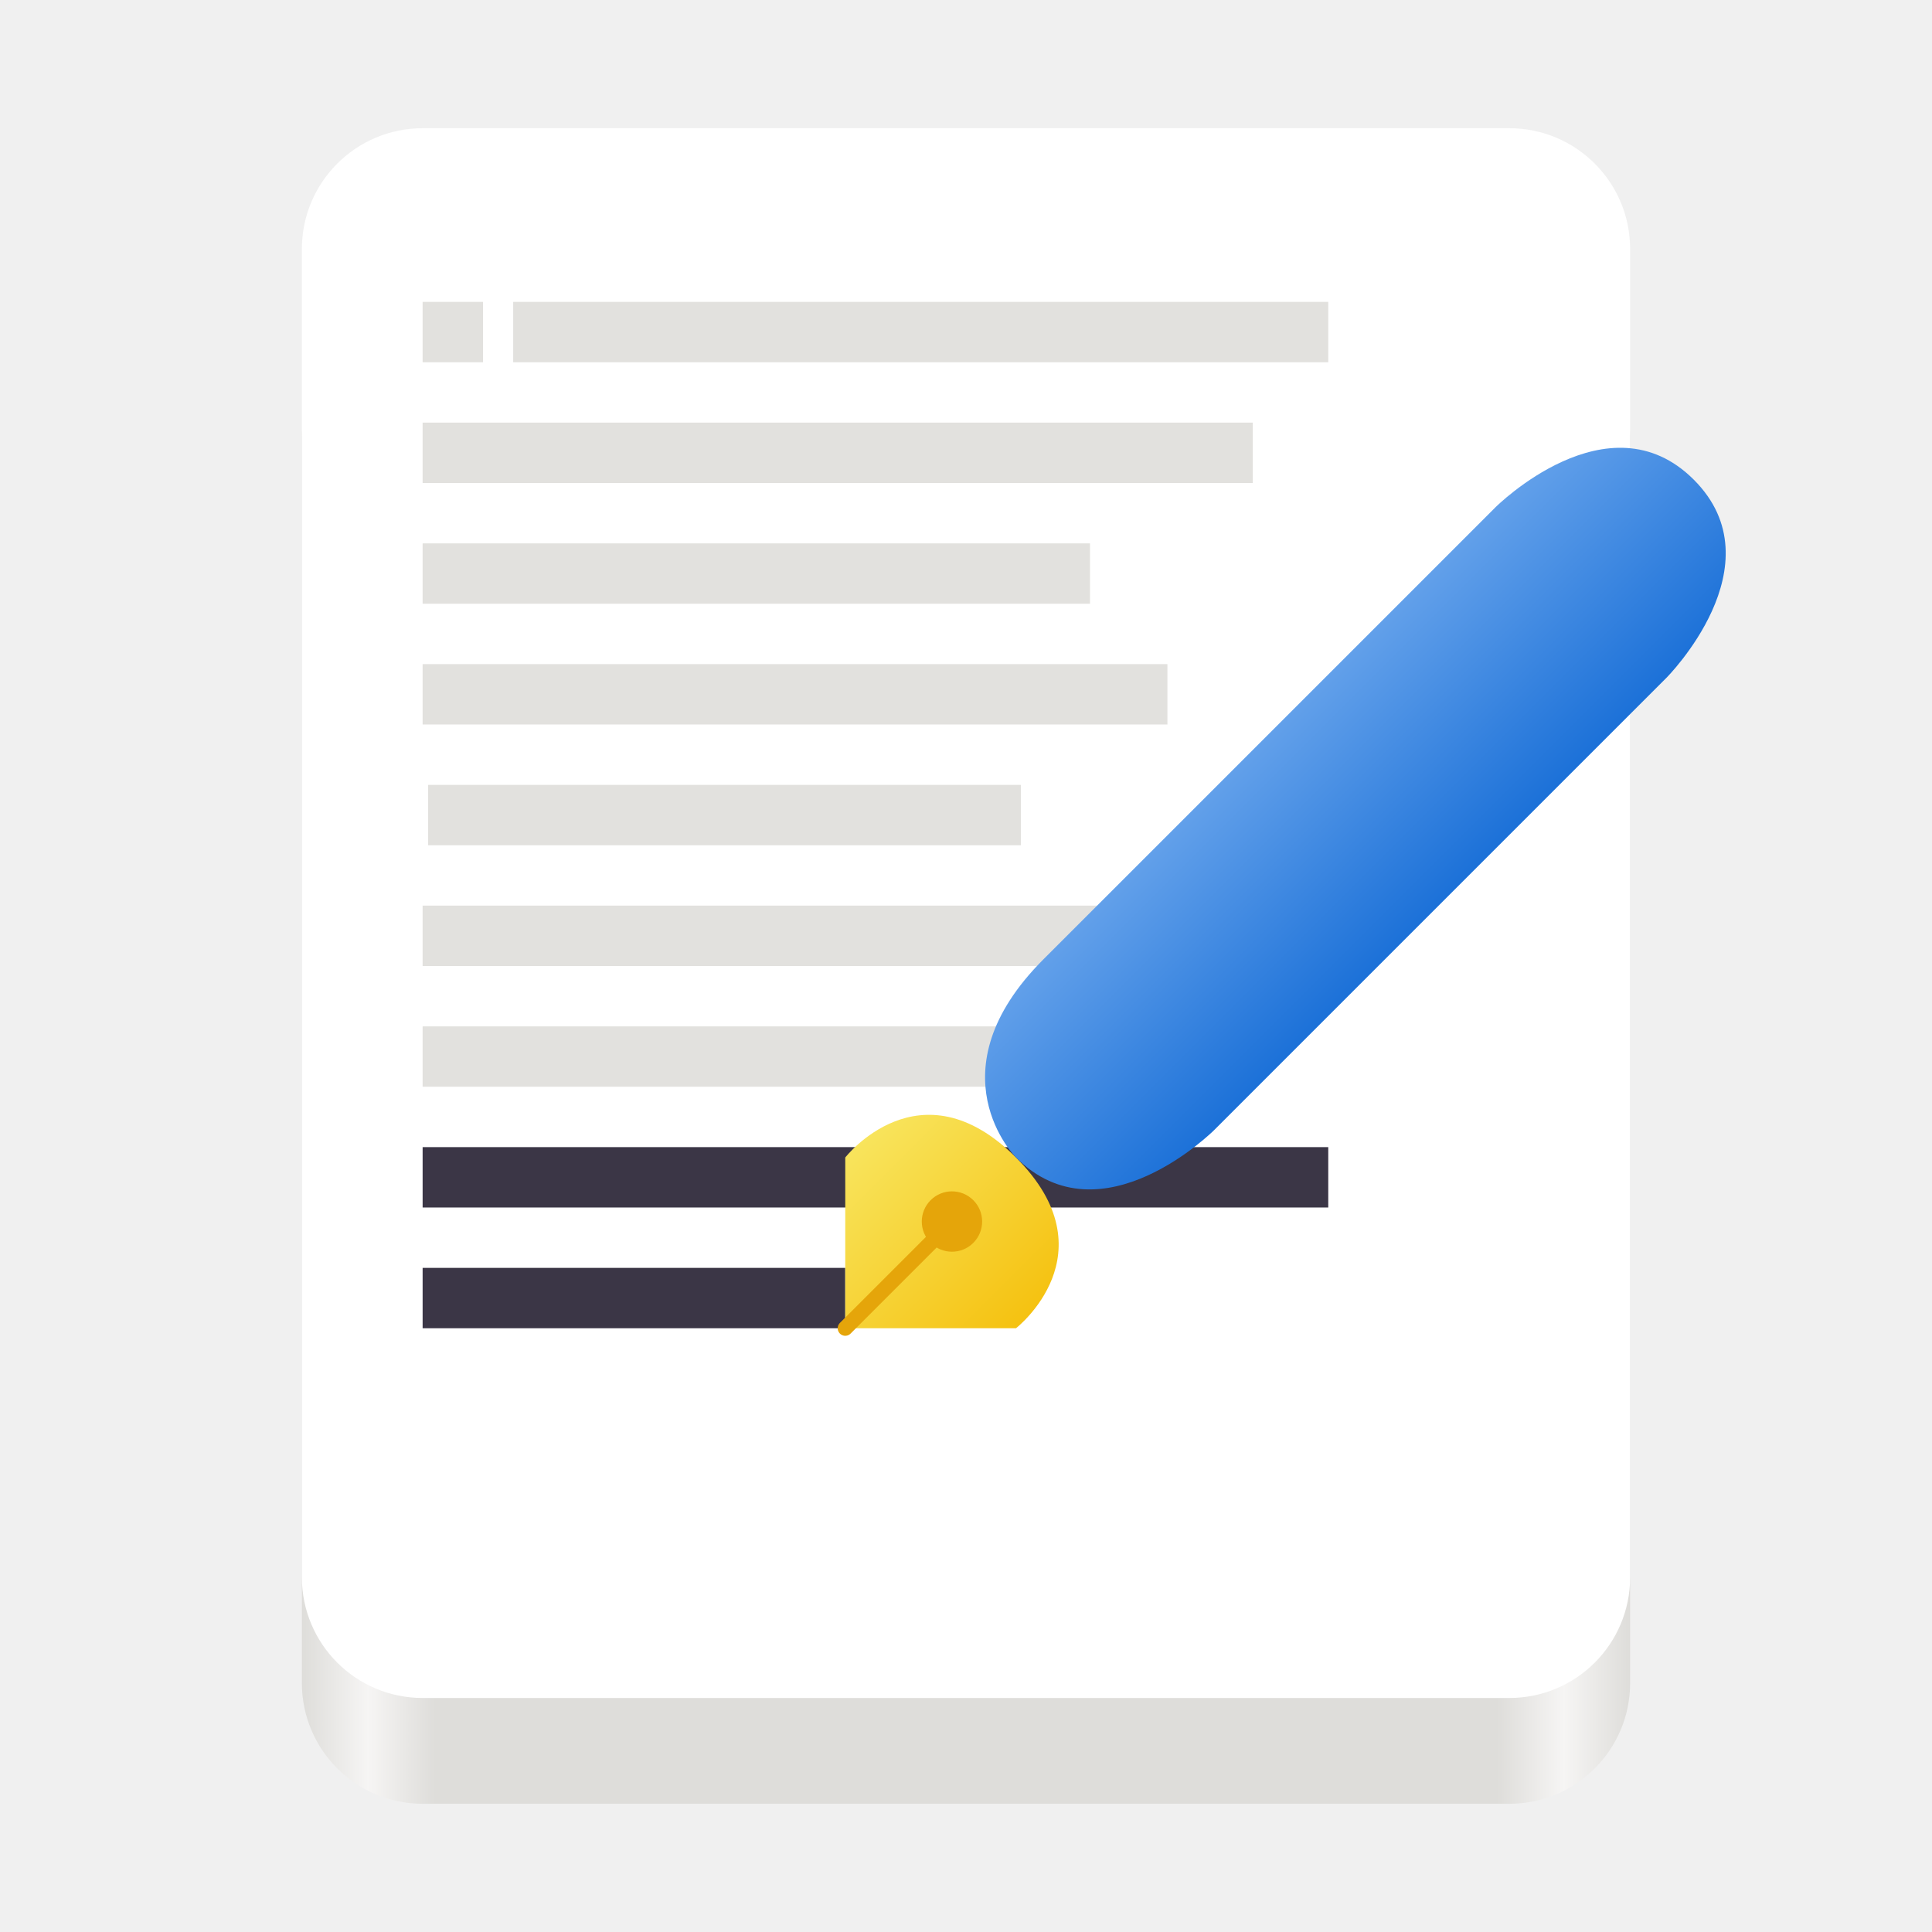
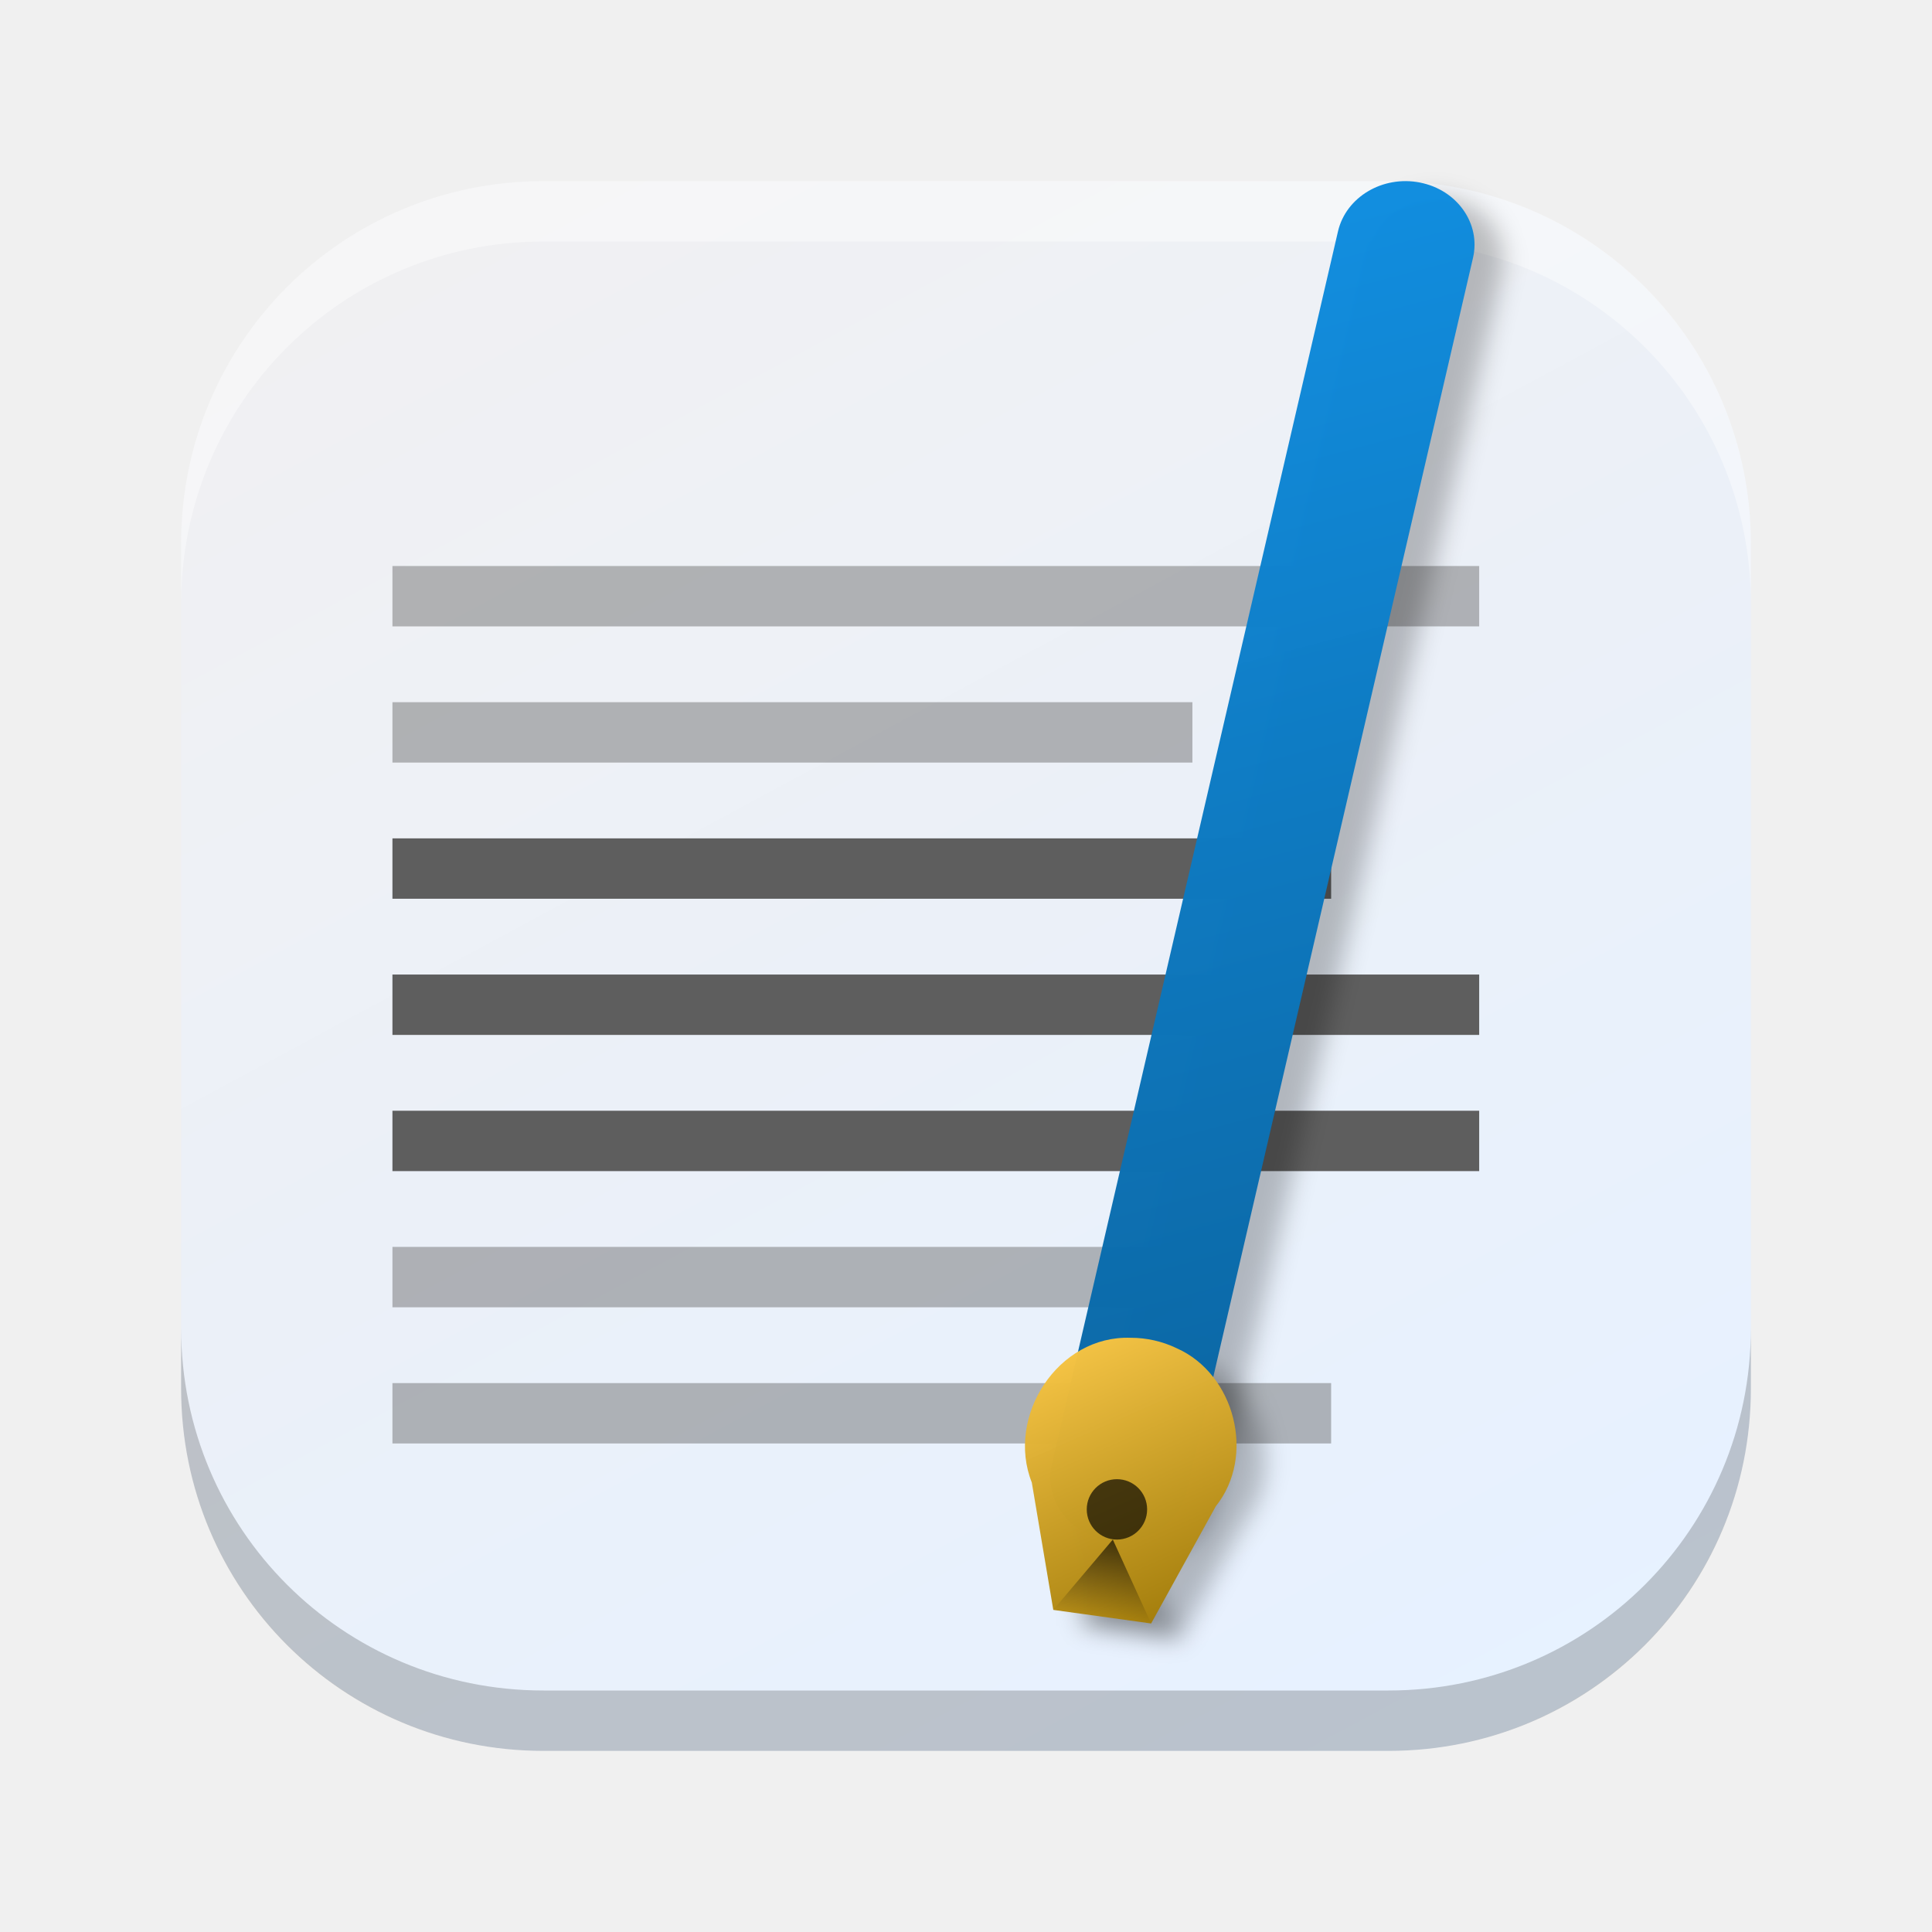
- <svg xmlns="http://www.w3.org/2000/svg" height="128px" viewBox="0 0 128 128" width="128px">
-   <linearGradient id="a" gradientTransform="matrix(0.196428 0 0 0.32403 2.597261 265.122)" gradientUnits="userSpaceOnUse" x1="88.596" x2="536.596" y1="-449.394" y2="-449.394">
-     <stop offset="0" stop-color="#deddda" />
-     <stop offset="0.05" stop-color="#f6f5f4" />
-     <stop offset="0.1" stop-color="#deddda" />
-     <stop offset="0.9" stop-color="#deddda" />
-     <stop offset="0.95" stop-color="#f6f5f4" />
-     <stop offset="1" stop-color="#deddda" />
-   </linearGradient>
-   <linearGradient id="b" gradientTransform="matrix(0.707107 -0.707107 0.707107 0.707107 -161.7889 -73.22034)" gradientUnits="userSpaceOnUse" x1="48" x2="48" y1="260" y2="276">
-     <stop offset="0" stop-color="#f8e45c" />
-     <stop offset="1" stop-color="#f5c211" />
-   </linearGradient>
-   <linearGradient id="c" gradientTransform="matrix(0.935518 -0.935518 0.707107 0.707107 -174.5799 -60.42933)" gradientUnits="userSpaceOnUse" x1="64" x2="64" y1="260" y2="276">
-     <stop offset="0" stop-color="#62a0ea" />
-     <stop offset="1" stop-color="#1c71d8" />
-   </linearGradient>
-   <path d="m 28 21 h 72 c 4.418 0 8 3.582 8 8 v 82.504 c 0 4.418 -3.582 8 -8 8 h -72 c -4.418 0 -8 -3.582 -8 -8 v -82.504 c 0 -4.418 3.582 -8 8 -8 z m 0 0" fill="url(#a)" />
-   <path d="m 28 8.496 h 72 c 4.418 0 8 3.582 8 8 v 88 c 0 4.418 -3.582 8 -8 8 h -72 c -4.418 0 -8 -3.582 -8 -8 v -88 c 0 -4.418 3.582 -8 8 -8 z m 0 0" fill="#ffffff" />
-   <g fill-opacity="0.894">
-     <path d="m 34 20 h 54 v 4 h -54 z m 0 0" fill="#deddda" />
-     <path d="m 28 28 h 55 v 4 h -55 z m 0 0" fill="#deddda" />
-     <path d="m 28 36 h 44.215 v 4 h -44.215 z m 0 0" fill="#deddda" />
-     <path d="m 28 44 h 49.344 v 4 h -49.344 z m 0 0" fill="#deddda" />
-     <path d="m 28.367 52 h 39.266 v 4 h -39.266 z m 0 0" fill="#deddda" />
-     <path d="m 28 20 h 4 v 4 h -4 z m 0 0" fill="#deddda" />
-     <path d="m 28 60 h 55 v 4 h -55 z m 0 0" fill="#deddda" />
-     <path d="m 28 68 h 44 v 4 h -44 z m 0 0" fill="#deddda" />
-     <path d="m 28 84 h 28 v 4 h -28 z m 0 0" fill="#241f31" />
-     <path d="m 28 76 h 60 v 4 h -60 z m 0 0" fill="#241f31" />
+ <svg xmlns="http://www.w3.org/2000/svg" xmlns:xlink="http://www.w3.org/1999/xlink" width="128" height="128" viewBox="0 0 128 128" version="1.1" id="svg10">
+   <defs id="defs10">
+     <linearGradient id="linearGradient1">
+       <stop style="stop-color:#f0f0f2;stop-opacity:0.994;" offset="0" id="stop1" />
+       <stop style="stop-color:#e6f1ff;stop-opacity:1;" offset="1" id="stop2" />
+     </linearGradient>
+     <linearGradient id="linearGradient18">
+       <stop style="stop-color:#000000;stop-opacity:0.667;" offset="0" id="stop18" />
+       <stop style="stop-color:#000000;stop-opacity:0;" offset="1" id="stop19" />
+     </linearGradient>
+     <linearGradient id="linearGradient17">
+       <stop style="stop-color:#1090e4;stop-opacity:0.994;" offset="0" id="stop16" />
+       <stop style="stop-color:#0a619b;stop-opacity:1;" offset="1" id="stop17" />
+     </linearGradient>
+     <linearGradient id="linearGradient14">
+       <stop style="stop-color:#1090e4;stop-opacity:0.994;" offset="0" id="stop14" />
+       <stop style="stop-color:#1090e4;stop-opacity:0;" offset="1" id="stop15" />
+     </linearGradient>
+     <linearGradient id="linearGradient12">
+       <stop style="stop-color:#fecb49;stop-opacity:0.994;" offset="0" id="stop12" />
+       <stop style="stop-color:#a47e0c;stop-opacity:1;" offset="1" id="stop13" />
+     </linearGradient>
+     <linearGradient xlink:href="#linearGradient12" id="linearGradient13" x1="67.906" y1="88.628" x2="76.266" y2="107.561" gradientUnits="userSpaceOnUse" />
+     <linearGradient xlink:href="#linearGradient14" id="linearGradient15" x1="71.419" y1="54.816" x2="96.001" y2="54.816" gradientUnits="userSpaceOnUse" />
+     <linearGradient xlink:href="#linearGradient17" id="linearGradient16" gradientUnits="userSpaceOnUse" x1="71.419" y1="11.999" x2="96.001" y2="97.633" />
+     <linearGradient xlink:href="#linearGradient18" id="linearGradient19" x1="73.726" y1="102" x2="73.024" y2="107.11" gradientUnits="userSpaceOnUse" />
+     <linearGradient xlink:href="#linearGradient14" id="linearGradient20" gradientUnits="userSpaceOnUse" x1="71.419" y1="54.816" x2="96.001" y2="54.816" />
+     <filter style="color-interpolation-filters:sRGB" id="filter23" x="-0.063" y="-0.02" width="1.126" height="1.039">
+       <feGaussianBlur stdDeviation="0.781" id="feGaussianBlur23" />
+     </filter>
+     <linearGradient xlink:href="#linearGradient1" id="linearGradient2" x1="36" y1="12" x2="92" y2="116" gradientUnits="userSpaceOnUse" />
+   </defs>
+   <path fill-rule="nonzero" fill="rgb(94.118%, 94.118%, 94.902%)" fill-opacity="0.994" d="M 36 12 L 92 12 C 105.254 12 116 22.746 116 36 L 116 92 C 116 105.254 105.254 116 92 116 L 36 116 C 22.746 116 12 105.254 12 92 L 12 36 C 12 22.746 22.746 12 36 12 Z M 36 12 " id="path1" style="fill:url(#linearGradient2)" />
+   <path fill-rule="nonzero" fill="rgb(36.863%, 36.863%, 36.863%)" fill-opacity="0.994" d="M 26 37.5 L 98 37.5 L 98 41.5 L 26 41.5 Z M 26 37.5 " id="path2" style="fill:#5e5e5e;fill-opacity:0.432" />
+   <path fill-rule="nonzero" fill="rgb(36.863%, 36.863%, 36.863%)" fill-opacity="0.994" d="m 26,46.522 h 53 v 4 H 26 Z m 0,0" id="path3" style="fill:#5e5e5e;fill-opacity:0.432" />
+   <path fill-rule="nonzero" fill="#5e5e5e" fill-opacity="0.994" d="m 26,55.544 h 62.191 v 4 H 26 Z m 0,0" id="path4" />
+   <path fill-rule="nonzero" fill="#5e5e5e" fill-opacity="0.994" d="m 26,73.589 h 72 v 4 H 26 Z m 0,0" id="path5" />
+   <path fill-rule="nonzero" fill="#5e5e5e" fill-opacity="0.994" d="m 26,64.566 h 72 v 4 H 26 Z m 0,0" id="path5-6" />
+   <path fill-rule="nonzero" fill="rgb(36.863%, 36.863%, 36.863%)" fill-opacity="0.994" d="m 26,82.611 h 53 v 4 H 26 Z m 0,0" id="path6" style="fill:#5e5e5e;fill-opacity:0.432" />
+   <path fill-rule="nonzero" fill="rgb(36.863%, 36.863%, 36.863%)" fill-opacity="0.994" d="M 26 91.633 L 88.191 91.633 L 88.191 95.633 L 26 95.633 Z M 26 91.633 " id="path7" style="fill:#5e5e5e;fill-opacity:0.432" />
+   <path fill-rule="nonzero" fill="rgb(0%, 0%, 0%)" fill-opacity="0.196" d="M 12 88 L 12 92 C 12 105.297 22.703 116 36 116 L 92 116 C 105.297 116 116 105.297 116 92 L 116 88 C 116 101.297 105.297 112 92 112 L 36 112 C 22.703 112 12 101.297 12 88 Z M 12 88 " id="path9" />
+   <path fill-rule="nonzero" fill="rgb(100%, 100%, 100%)" fill-opacity="0.399" d="M 12 40 L 12 36 C 12 22.703 22.703 12 36 12 L 92 12 C 105.297 12 116 22.703 116 36 L 116 40 C 116 26.703 105.297 16 92 16 L 36 16 C 22.703 16 12 26.703 12 40 Z M 12 40 " id="path10" />
+   <g id="g20-9" transform="translate(1.919342,1.027375)" style="fill:#000000;filter:url(#filter23);fill-opacity:0.241">
+     <g id="path8-3" style="fill:#000000;fill-opacity:0.241" transform="matrix(1.143198,0,0,1.052073,-12.05661,-0.6243428)">
+       <path style="color:#000000;fill:#000000;fill-opacity:0.241;stroke-linecap:round;-inkscape-stroke:none" d="M 92,16 75.419,93.633" id="path13-6" />
+       <path style="color:#000000;fill:#000000;fill-opacity:0.241;stroke-linecap:round;-inkscape-stroke:none" d="m 92.836,12.088 a 4,4 0 0 0 -4.748,3.076 L 71.508,92.797 a 4,4 0 0 0 3.076,4.748 4,4 0 0 0 4.746,-3.076 L 95.912,16.836 a 4,4 0 0 0 -3.076,-4.748 z" id="path14-0" />
+     </g>
+     <path id="path11-6" style="fill:#000000;fill-opacity:0.241;stroke-width:8.619;stroke-linecap:round;stroke-dasharray:none" d="m 74.924,88.633 c -4.836,-0.185 -8.299,5.212 -6.564,9.588 0.475,2.813 0.949,5.626 1.424,8.439 2.161,0.3 4.322,0.6 6.482,0.9 1.429,-2.59 2.858,-5.18 4.287,-7.77 2.659,-3.313 1.266,-8.753 -2.592,-10.465 -0.943,-0.455 -1.99,-0.694 -3.037,-0.693 z" />
+     <path id="path17-2" style="fill:#000000;fill-opacity:0.241;stroke-width:8;stroke-linecap:round;stroke-dasharray:none" d="m 74,98 a 2,2 0 0 0 -2,2 2,2 0 0 0 2,2 2,2 0 0 0 2,-2 2,2 0 0 0 -2,-2 z m -0.273,4 -3.943,4.66 6.482,0.9 z" />
  </g>
-   <path d="m 56 76.688 v 11.312 h 11.312 s 6.363 -4.949 0 -11.312 s -11.312 0 -11.312 0 z m 0 0" fill="url(#b)" />
-   <path d="m 67.312 76.688 s -5.656 -5.656 1.828 -13.141 s 29.938 -29.938 29.938 -29.938 s 7.484 -7.484 13.141 -1.828 s -1.828 13.141 -1.828 13.141 l -29.938 29.938 s -7.484 7.484 -13.141 1.828 z m 0 0" fill="url(#c)" />
-   <path d="m 64.484 79.516 c 0.781 0.781 0.781 2.047 0 2.828 s -2.047 0.781 -2.828 0 s -0.781 -2.047 0 -2.828 s 2.047 -0.781 2.828 0 z m 0 0" fill="#e5a50a" />
-   <path d="m 62 82 l -6 6 z m 0 0" fill="none" stroke="#e5a50a" stroke-linejoin="round" />
+   <g id="g20">
+     <g id="path8" style="fill:url(#linearGradient15)" transform="matrix(1.143198,0,0,1.052073,-12.05661,-0.6243428)">
+       <path style="color:#000000;fill:url(#linearGradient20);fill-opacity:0.994;stroke-linecap:round;-inkscape-stroke:none" d="M 92,16 75.419,93.633" id="path13" />
+       <path style="color:#000000;fill:url(#linearGradient16);fill-opacity:0.994;stroke-linecap:round;-inkscape-stroke:none" d="m 92.836,12.088 a 4,4 0 0 0 -4.748,3.076 L 71.508,92.797 a 4,4 0 0 0 3.076,4.748 4,4 0 0 0 4.746,-3.076 L 95.912,16.836 a 4,4 0 0 0 -3.076,-4.748 z" id="path14" />
+     </g>
+     <path id="path11" style="fill:url(#linearGradient13);fill-opacity:0.994;stroke-width:8.619;stroke-linecap:round;stroke-dasharray:none" d="m 74.924,88.633 c -4.836,-0.185 -8.299,5.212 -6.564,9.588 0.475,2.813 0.949,5.626 1.424,8.439 2.161,0.3 4.322,0.6 6.482,0.9 1.429,-2.59 2.858,-5.18 4.287,-7.77 2.659,-3.313 1.266,-8.753 -2.592,-10.465 -0.943,-0.455 -1.99,-0.694 -3.037,-0.693 z" />
+     <path id="path17" style="fill:url(#linearGradient19);fill-opacity:0.994;stroke-width:8;stroke-linecap:round;stroke-dasharray:none" d="M 74 98 A 2 2 0 0 0 72 100 A 2 2 0 0 0 74 102 A 2 2 0 0 0 76 100 A 2 2 0 0 0 74 98 z M 73.727 102 L 69.783 106.66 L 76.266 107.561 L 73.727 102 z " />
+   </g>
</svg>
